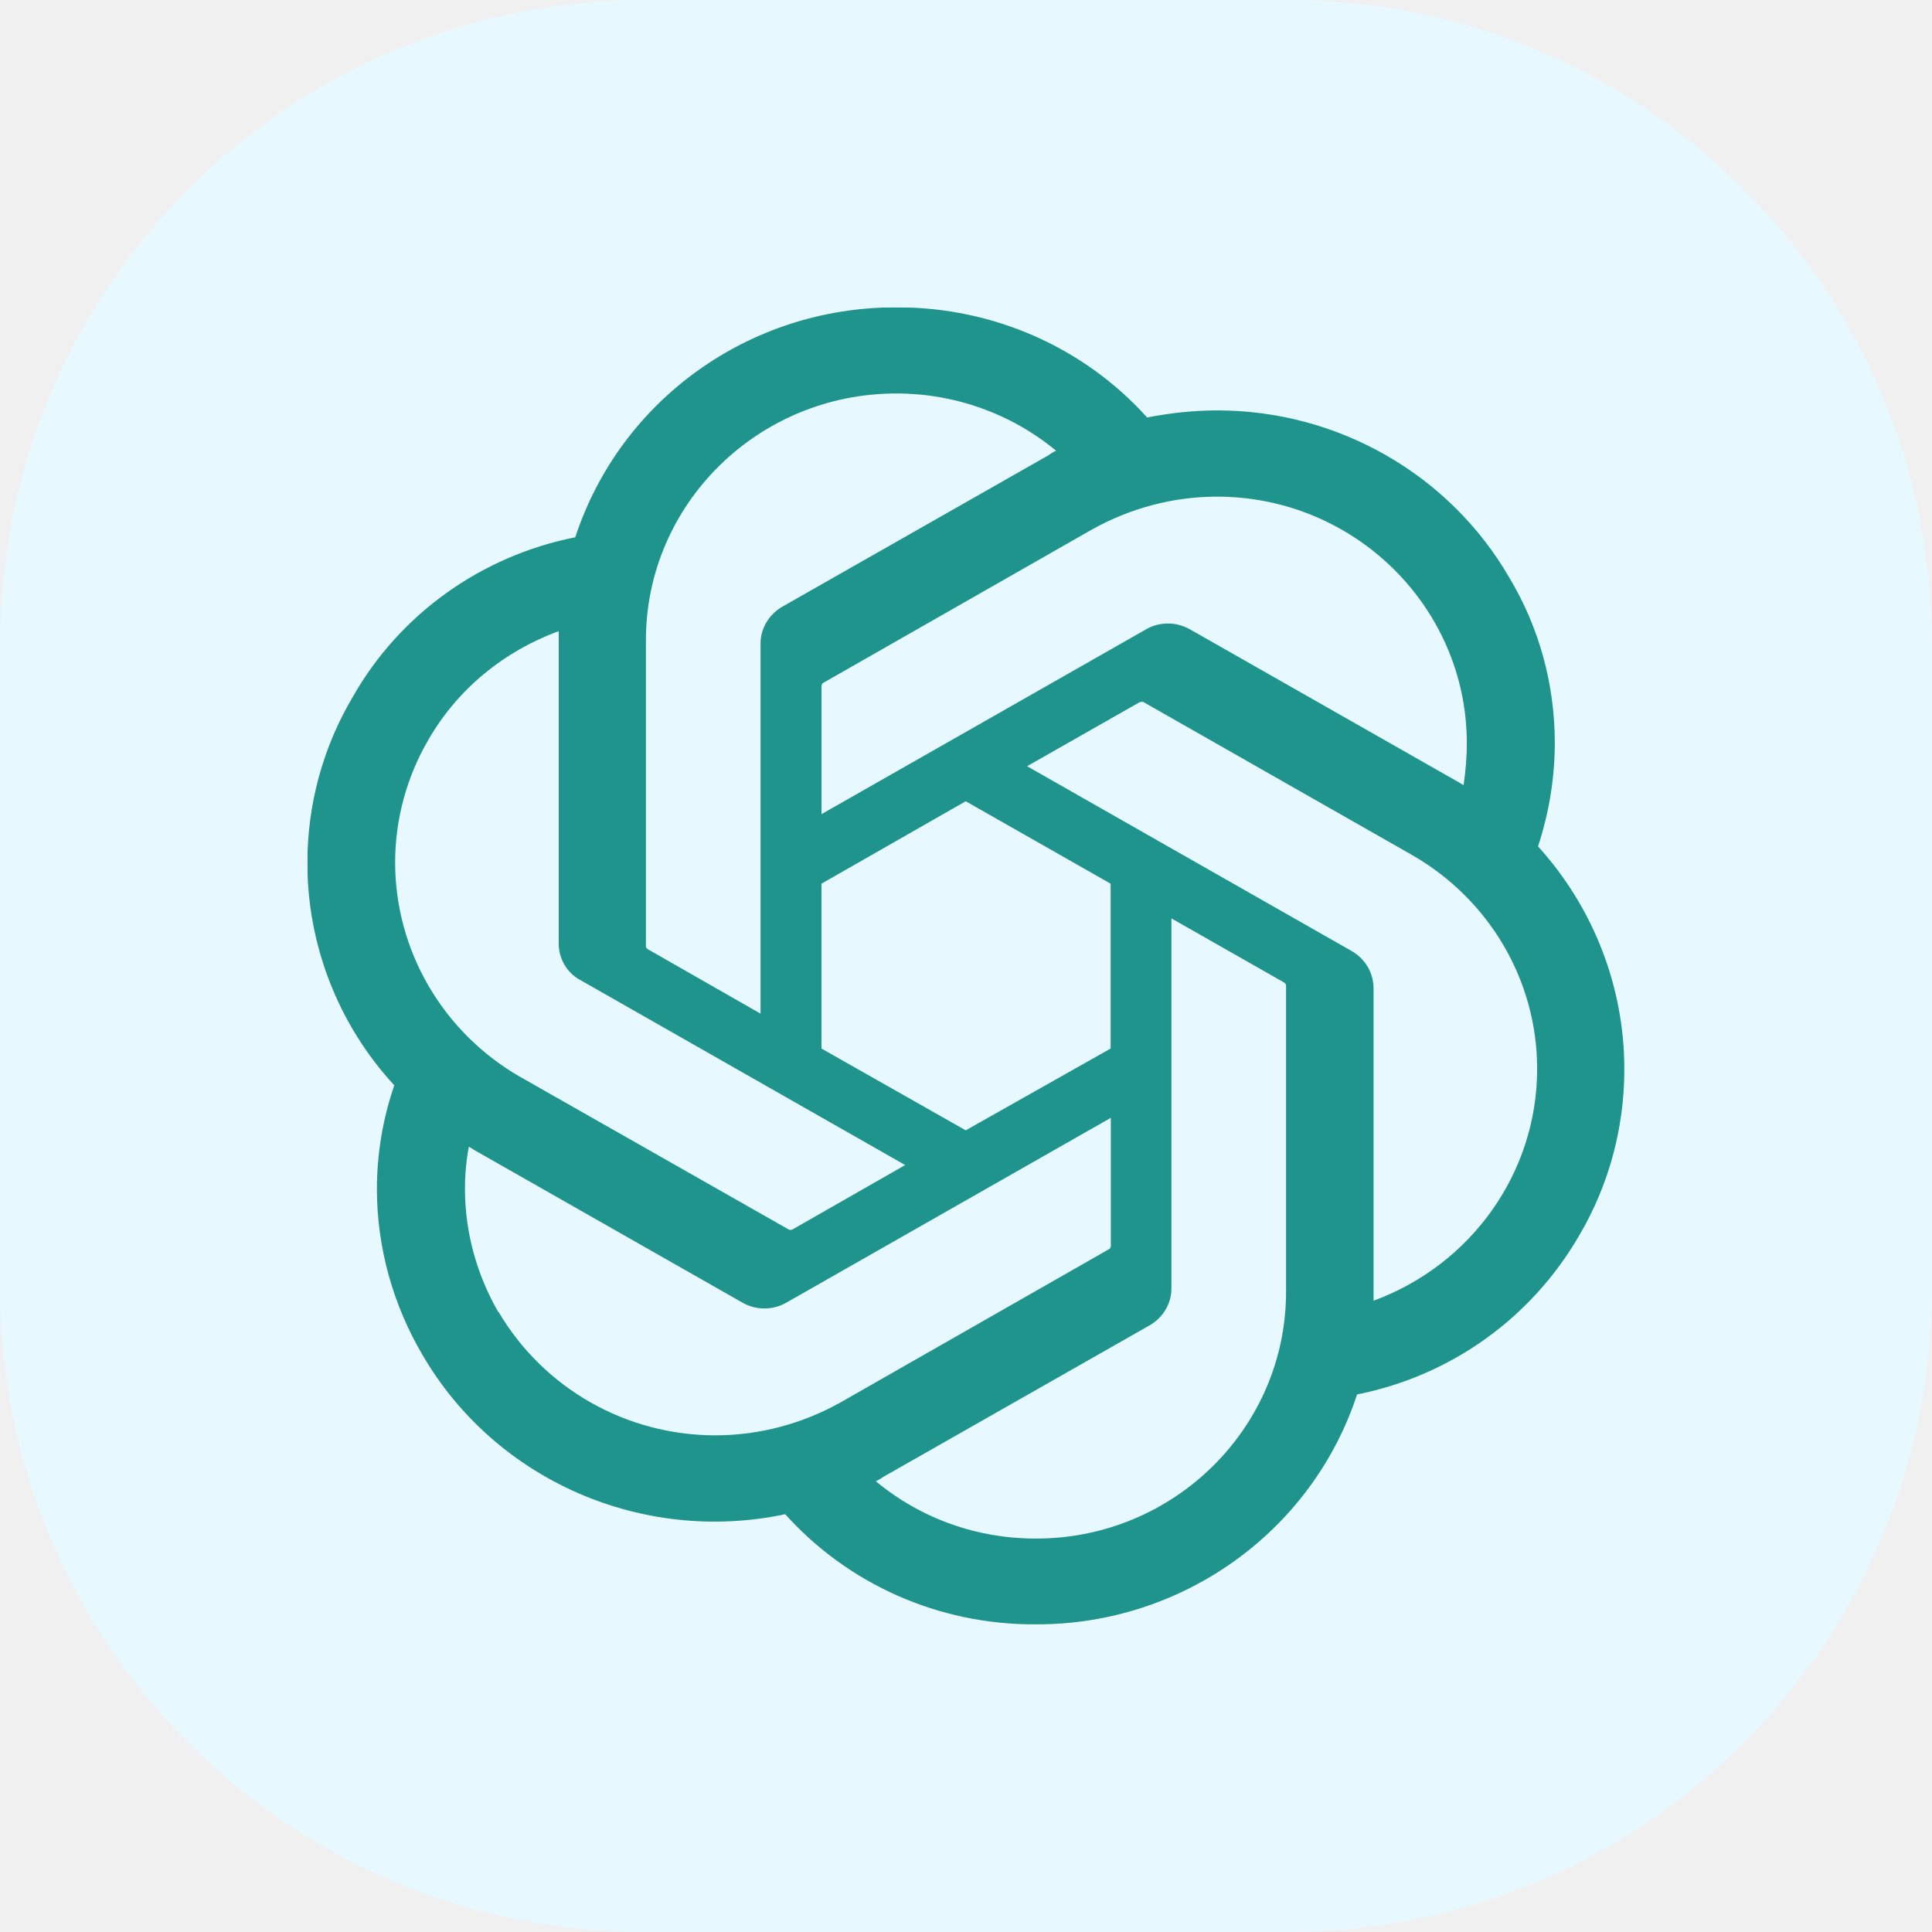
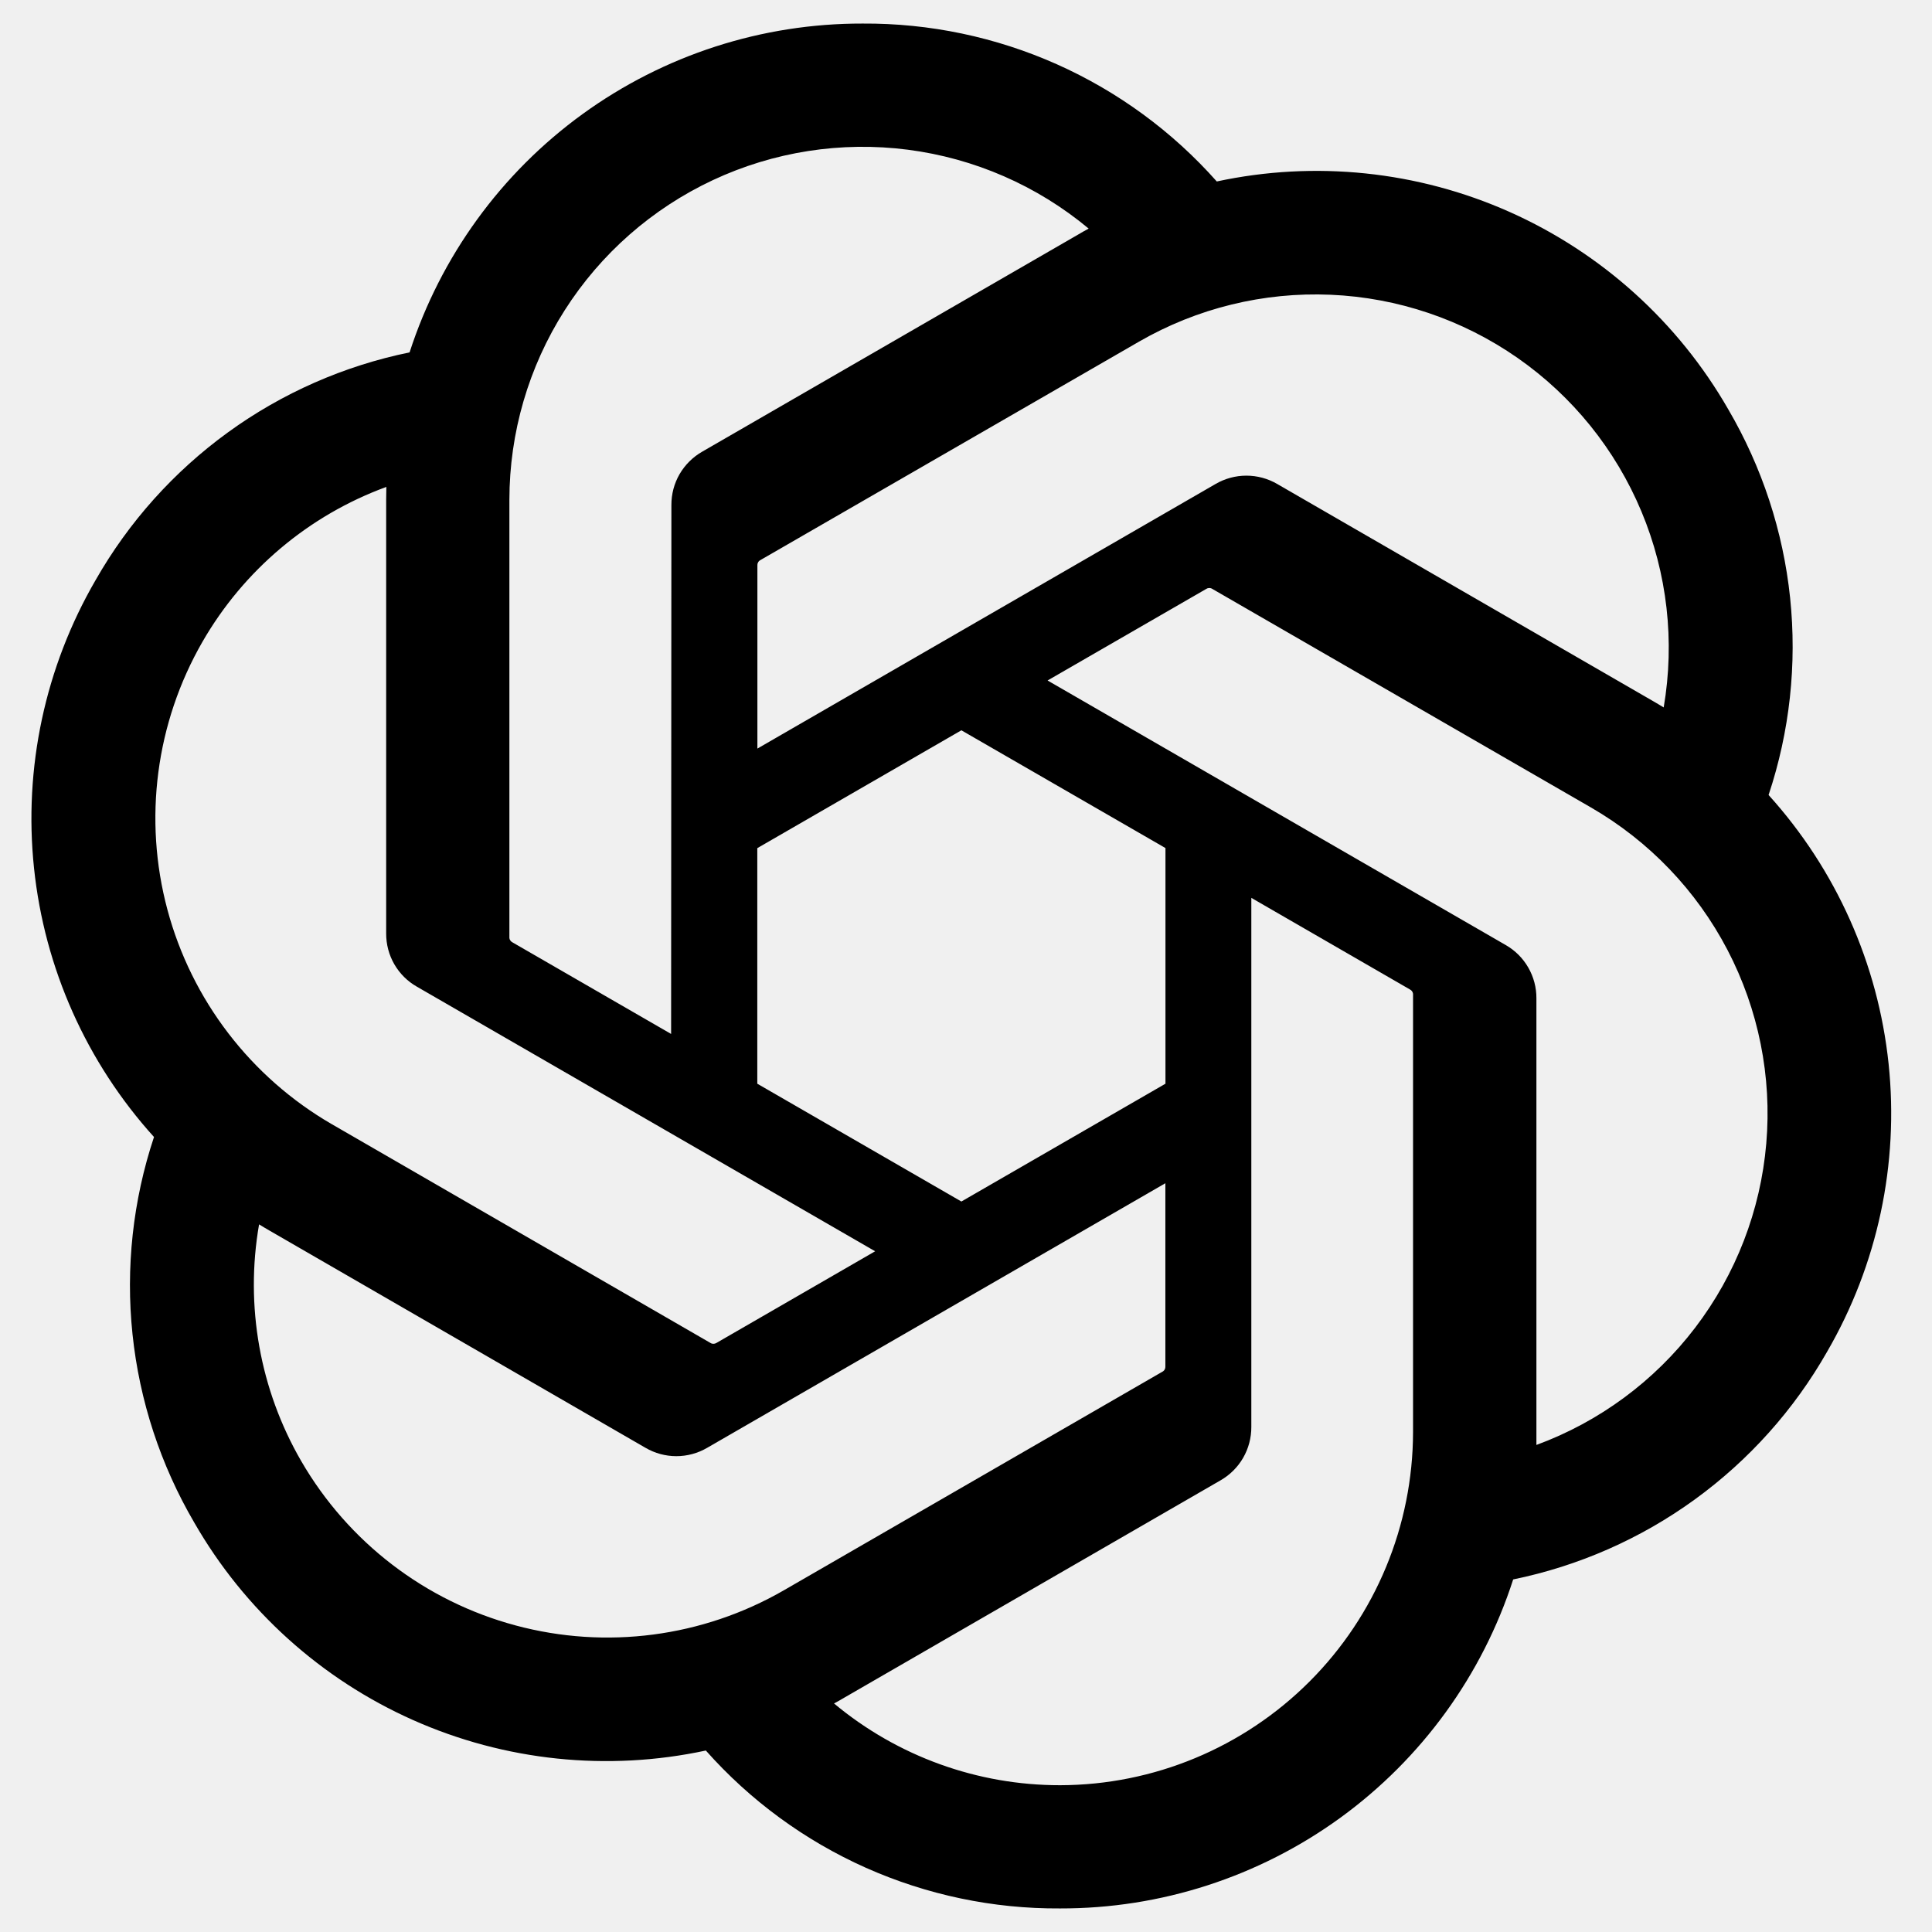
- <svg xmlns="http://www.w3.org/2000/svg" xmlns:xlink="http://www.w3.org/1999/xlink" width="30" height="30" viewBox="0 0 30 30" fill="none">
-   <defs>
-     <rect id="path_0" x="0" y="0" width="30" height="30" />
-     <rect id="path_1" x="0" y="0" width="20.455" height="20.455" />
-   </defs>
-   <g opacity="1" transform="translate(0 0)  rotate(0 15 15)">
-     <rect fill="#E7F8FF" opacity="1" transform="translate(0 0)  rotate(0 15 15)" x="0" y="0" width="30" height="30" rx="10" />
-     <mask id="bg-mask-0" fill="white">
-       <use xlink:href="#path_0" />
-     </mask>
-     <g mask="url(#bg-mask-0)">
-       <g opacity="1" transform="translate(4.772727 4.772727)  rotate(0 10.22727 10.22727)">
-         <mask id="bg-mask-1" fill="white">
-           <use xlink:href="#path_1" />
-         </mask>
-         <g mask="url(#bg-mask-1)">
-           <path id="分组 1" fill-rule="evenodd" style="fill:#1F948C" transform="translate(0 0)  rotate(0 10.22727 10.22727)" opacity="1" d="M19.11 8.37L19.11 8.37C19.28 7.85 19.37 7.31 19.37 6.76C19.37 5.86 19.13 4.97 18.66 4.19C17.73 2.59 16 1.6 14.13 1.6C13.76 1.6 13.4 1.64 13.04 1.71C12.06 0.62 10.65 0 9.17 0L9.14 0L9.13 0C6.86 0 4.86 1.44 4.16 3.57C2.7 3.86 1.44 4.76 0.71 6.04C0.24 6.83 0 7.72 0 8.63C0 9.9 0.48 11.14 1.35 12.08C1.17 12.6 1.08 13.15 1.08 13.69C1.08 14.6 1.33 15.49 1.79 16.27C2.92 18.21 5.2 19.21 7.42 18.74C8.4 19.83 9.8 20.45 11.28 20.45L11.31 20.45L11.33 20.45C13.59 20.45 15.6 19.01 16.3 16.88C17.76 16.59 19.01 15.69 19.75 14.41C20.21 13.63 20.45 12.74 20.45 11.83C20.45 10.55 19.97 9.32 19.11 8.37Z M8.947 18.158C8.907 18.188 8.867 18.208 8.827 18.228C9.527 18.808 10.397 19.118 11.307 19.118L11.317 19.118C13.457 19.118 15.197 17.398 15.197 15.288L15.197 10.528C15.197 10.508 15.177 10.488 15.157 10.478L13.417 9.488L13.417 15.238C13.417 15.468 13.287 15.688 13.077 15.808L8.947 18.158Z M8.277 17.005L12.447 14.625C12.466 14.615 12.476 14.595 12.476 14.575L12.476 14.575L12.476 12.585L7.437 15.455C7.227 15.575 6.967 15.575 6.757 15.455L2.627 13.105C2.587 13.085 2.537 13.045 2.507 13.035C2.467 13.245 2.447 13.465 2.447 13.685C2.447 14.355 2.627 15.015 2.967 15.605L2.967 15.595C3.667 16.785 4.947 17.515 6.337 17.515C7.017 17.515 7.687 17.335 8.277 17.005Z M3.903 5.168C3.903 5.128 3.903 5.068 3.903 5.028C3.053 5.338 2.333 5.928 1.883 6.708L1.883 6.708C1.543 7.288 1.363 7.948 1.363 8.618C1.363 9.988 2.103 11.258 3.303 11.948L7.473 14.318C7.493 14.328 7.513 14.328 7.533 14.318L9.283 13.318L4.243 10.448C4.033 10.338 3.903 10.118 3.903 9.878L3.903 9.878L3.903 5.168Z M17.156 8.505L12.976 6.125C12.956 6.125 12.936 6.125 12.916 6.135L11.176 7.125L16.216 9.995C16.426 10.115 16.556 10.335 16.556 10.575C16.556 10.575 16.556 10.575 16.556 10.575L16.556 15.425C18.076 14.865 19.096 13.435 19.096 11.825C19.096 10.455 18.356 9.195 17.156 8.505Z M8.014 5.829C7.994 5.839 7.984 5.859 7.984 5.879L7.984 5.879L7.984 7.869L13.024 4.999C13.124 4.939 13.244 4.909 13.364 4.909C13.484 4.909 13.594 4.939 13.704 4.999L17.834 7.349C17.874 7.369 17.914 7.399 17.954 7.419L17.954 7.419C17.984 7.209 18.004 6.989 18.004 6.769C18.004 4.659 16.264 2.939 14.124 2.939C13.444 2.939 12.774 3.119 12.184 3.449L8.014 5.829Z M9.147 1.337C6.997 1.337 5.257 3.057 5.257 5.167L5.257 9.927C5.257 9.947 5.277 9.957 5.287 9.967L7.037 10.967L7.037 5.227L7.037 5.217C7.037 4.987 7.167 4.767 7.377 4.647L11.507 2.297C11.547 2.267 11.597 2.237 11.627 2.227C10.927 1.647 10.047 1.337 9.147 1.337Z M7.983 11.509L10.223 12.779L12.473 11.509L12.473 8.949L10.223 7.669L7.983 8.949L7.983 11.509Z " />
-         </g>
-       </g>
-     </g>
-   </g>
+ <svg xmlns="http://www.w3.org/2000/svg" width="30" height="30" viewBox="0 0 41 41" fill="none" stroke-width="1.5" class="h-6 w-6 !h-5 !w-5" role="img">
+   <text x="-9999" y="-9999">ChatGPT</text>
+   <path d="M37.532 16.871C37.981 15.524 38.136 14.097 37.989 12.686C37.841 11.274 37.393 9.911 36.676 8.686C35.613 6.834 33.988 5.368 32.037 4.498C30.086 3.629 27.91 3.403 25.822 3.851C24.88 2.789 23.722 1.941 22.426 1.363C21.13 0.786 19.725 0.491 18.306 0.5C16.171 0.495 14.089 1.168 12.361 2.422C10.633 3.676 9.349 5.447 8.692 7.478C7.301 7.763 5.987 8.341 4.838 9.175C3.689 10.009 2.731 11.078 2.028 12.312C0.956 14.159 0.499 16.299 0.722 18.423C0.944 20.547 1.836 22.545 3.268 24.129C2.82 25.476 2.664 26.903 2.812 28.314C2.96 29.726 3.407 31.089 4.124 32.314C5.188 34.166 6.812 35.632 8.763 36.501C10.714 37.37 12.891 37.597 14.979 37.149C15.921 38.211 17.079 39.059 18.375 39.637C19.671 40.214 21.076 40.509 22.495 40.5C24.631 40.505 26.713 39.832 28.442 38.577C30.17 37.322 31.456 35.551 32.112 33.518C33.503 33.233 34.817 32.655 35.966 31.821C37.115 30.987 38.073 29.918 38.775 28.684C39.846 26.837 40.302 24.698 40.079 22.575C39.856 20.452 38.964 18.454 37.532 16.871ZM22.498 37.885C20.744 37.887 19.046 37.273 17.699 36.15C17.76 36.117 17.867 36.059 17.936 36.016L25.9 31.416C26.1 31.302 26.266 31.137 26.381 30.938C26.496 30.739 26.556 30.512 26.555 30.282V19.054L29.921 20.998C29.939 21.007 29.954 21.02 29.966 21.036C29.977 21.052 29.984 21.071 29.987 21.09V30.389C29.984 32.375 29.195 34.279 27.791 35.684C26.387 37.089 24.484 37.881 22.498 37.885ZM6.392 31.006C5.514 29.489 5.197 27.711 5.498 25.983C5.557 26.019 5.66 26.082 5.735 26.124L13.699 30.725C13.898 30.841 14.123 30.902 14.353 30.902C14.583 30.902 14.809 30.841 15.007 30.725L24.731 25.11V28.998C24.732 29.018 24.728 29.038 24.72 29.056C24.712 29.074 24.699 29.089 24.683 29.101L16.632 33.75C14.91 34.742 12.864 35.01 10.945 34.495C9.025 33.981 7.388 32.726 6.392 31.006ZM4.297 13.619C5.172 12.1 6.553 10.936 8.199 10.333C8.199 10.401 8.195 10.523 8.195 10.607V19.808C8.194 20.038 8.253 20.264 8.368 20.463C8.483 20.662 8.649 20.827 8.849 20.94L18.572 26.554L15.206 28.498C15.189 28.509 15.17 28.515 15.15 28.517C15.131 28.519 15.111 28.516 15.092 28.508L7.04 23.856C5.321 22.86 4.067 21.224 3.553 19.305C3.039 17.386 3.306 15.341 4.297 13.619ZM31.955 20.056L22.231 14.441L25.598 12.498C25.614 12.487 25.633 12.48 25.653 12.479C25.673 12.477 25.693 12.48 25.711 12.488L33.763 17.136C34.997 17.849 36.002 18.898 36.661 20.161C37.319 21.424 37.605 22.849 37.483 24.268C37.362 25.688 36.838 27.043 35.974 28.176C35.11 29.309 33.941 30.172 32.605 30.664C32.605 30.595 32.605 30.473 32.605 30.389V21.188C32.607 20.959 32.547 20.733 32.433 20.534C32.319 20.335 32.154 20.17 31.955 20.056ZM35.306 15.013C35.246 14.976 35.143 14.914 35.069 14.872L27.105 10.271C26.906 10.155 26.68 10.094 26.45 10.094C26.221 10.094 25.995 10.155 25.796 10.271L16.073 15.886V11.998C16.072 11.978 16.075 11.959 16.084 11.941C16.092 11.922 16.105 11.907 16.121 11.895L24.172 7.25C25.405 6.539 26.816 6.194 28.238 6.255C29.661 6.316 31.036 6.781 32.204 7.595C33.372 8.409 34.284 9.539 34.833 10.853C35.383 12.167 35.546 13.61 35.306 15.013ZM14.242 21.942L10.875 19.998C10.858 19.989 10.842 19.976 10.831 19.96C10.819 19.944 10.812 19.925 10.81 19.906V10.607C10.811 9.183 11.217 7.788 11.982 6.587C12.747 5.385 13.838 4.427 15.127 3.823C16.417 3.219 17.852 2.995 19.265 3.177C20.677 3.359 22.009 3.939 23.103 4.851C23.043 4.884 22.937 4.942 22.867 4.985L14.902 9.585C14.703 9.699 14.537 9.864 14.421 10.063C14.306 10.262 14.247 10.488 14.248 10.717L14.242 21.942ZM16.071 17.999L20.402 15.498L24.733 17.997V22.998L20.402 25.498L16.071 22.998V17.999Z" fill="currentColor" />
</svg>
